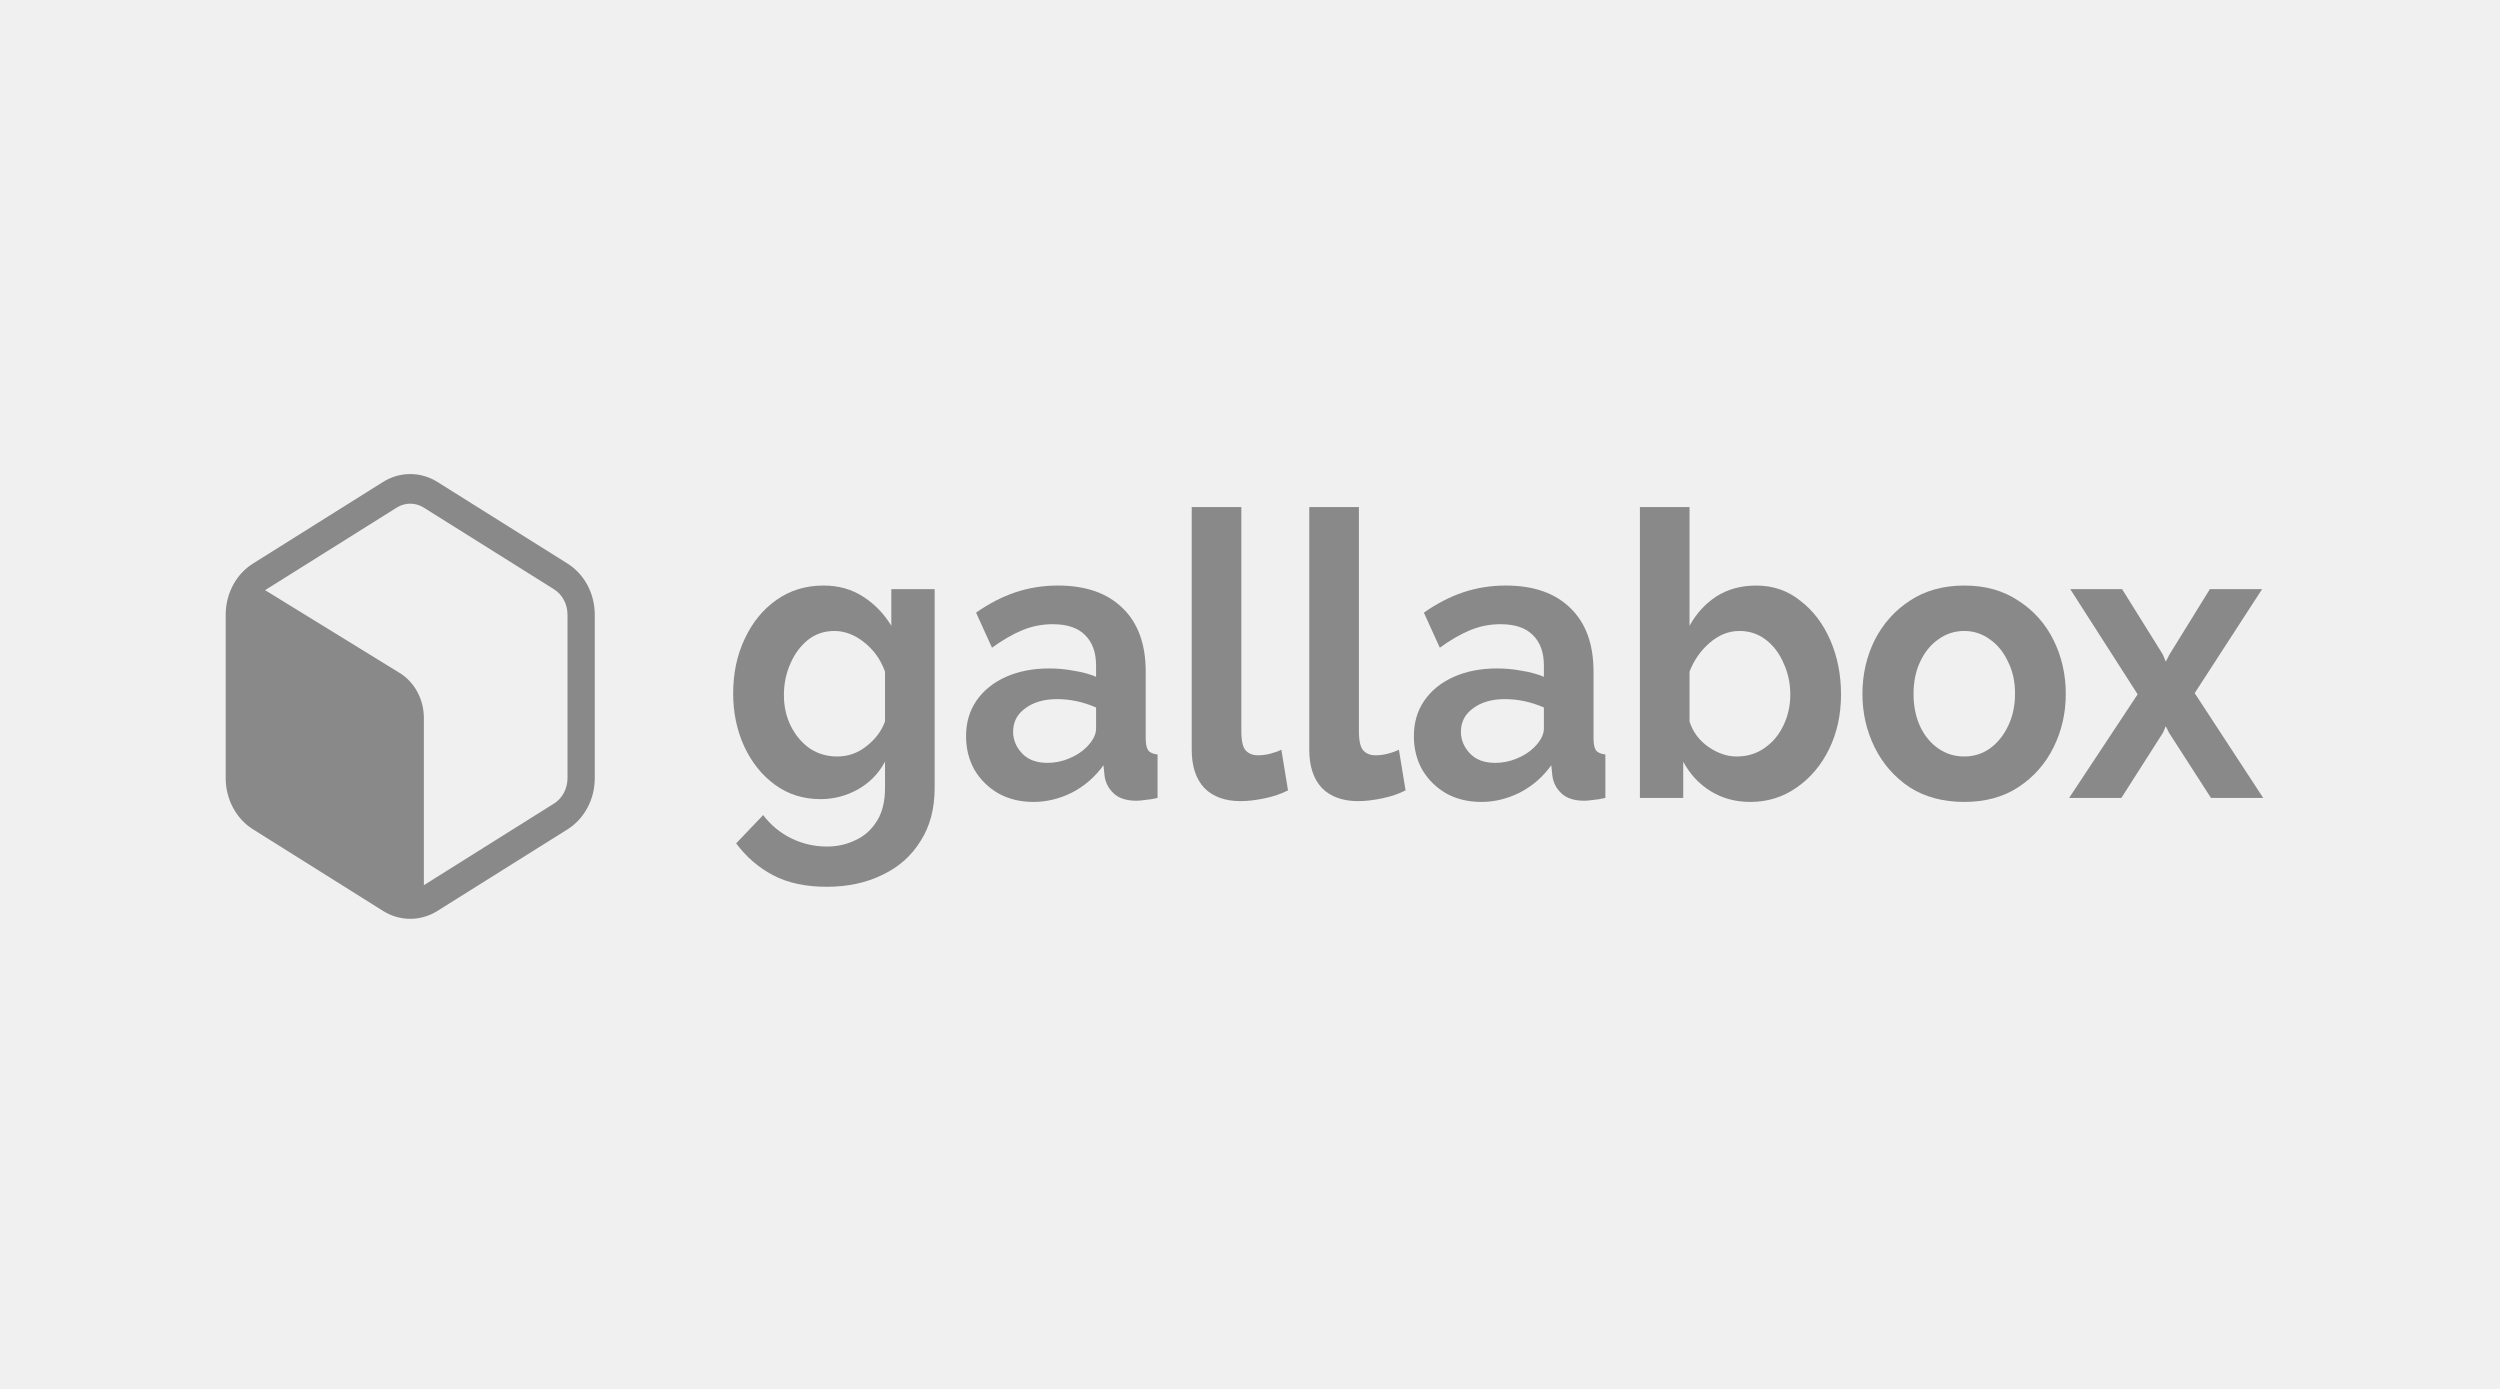
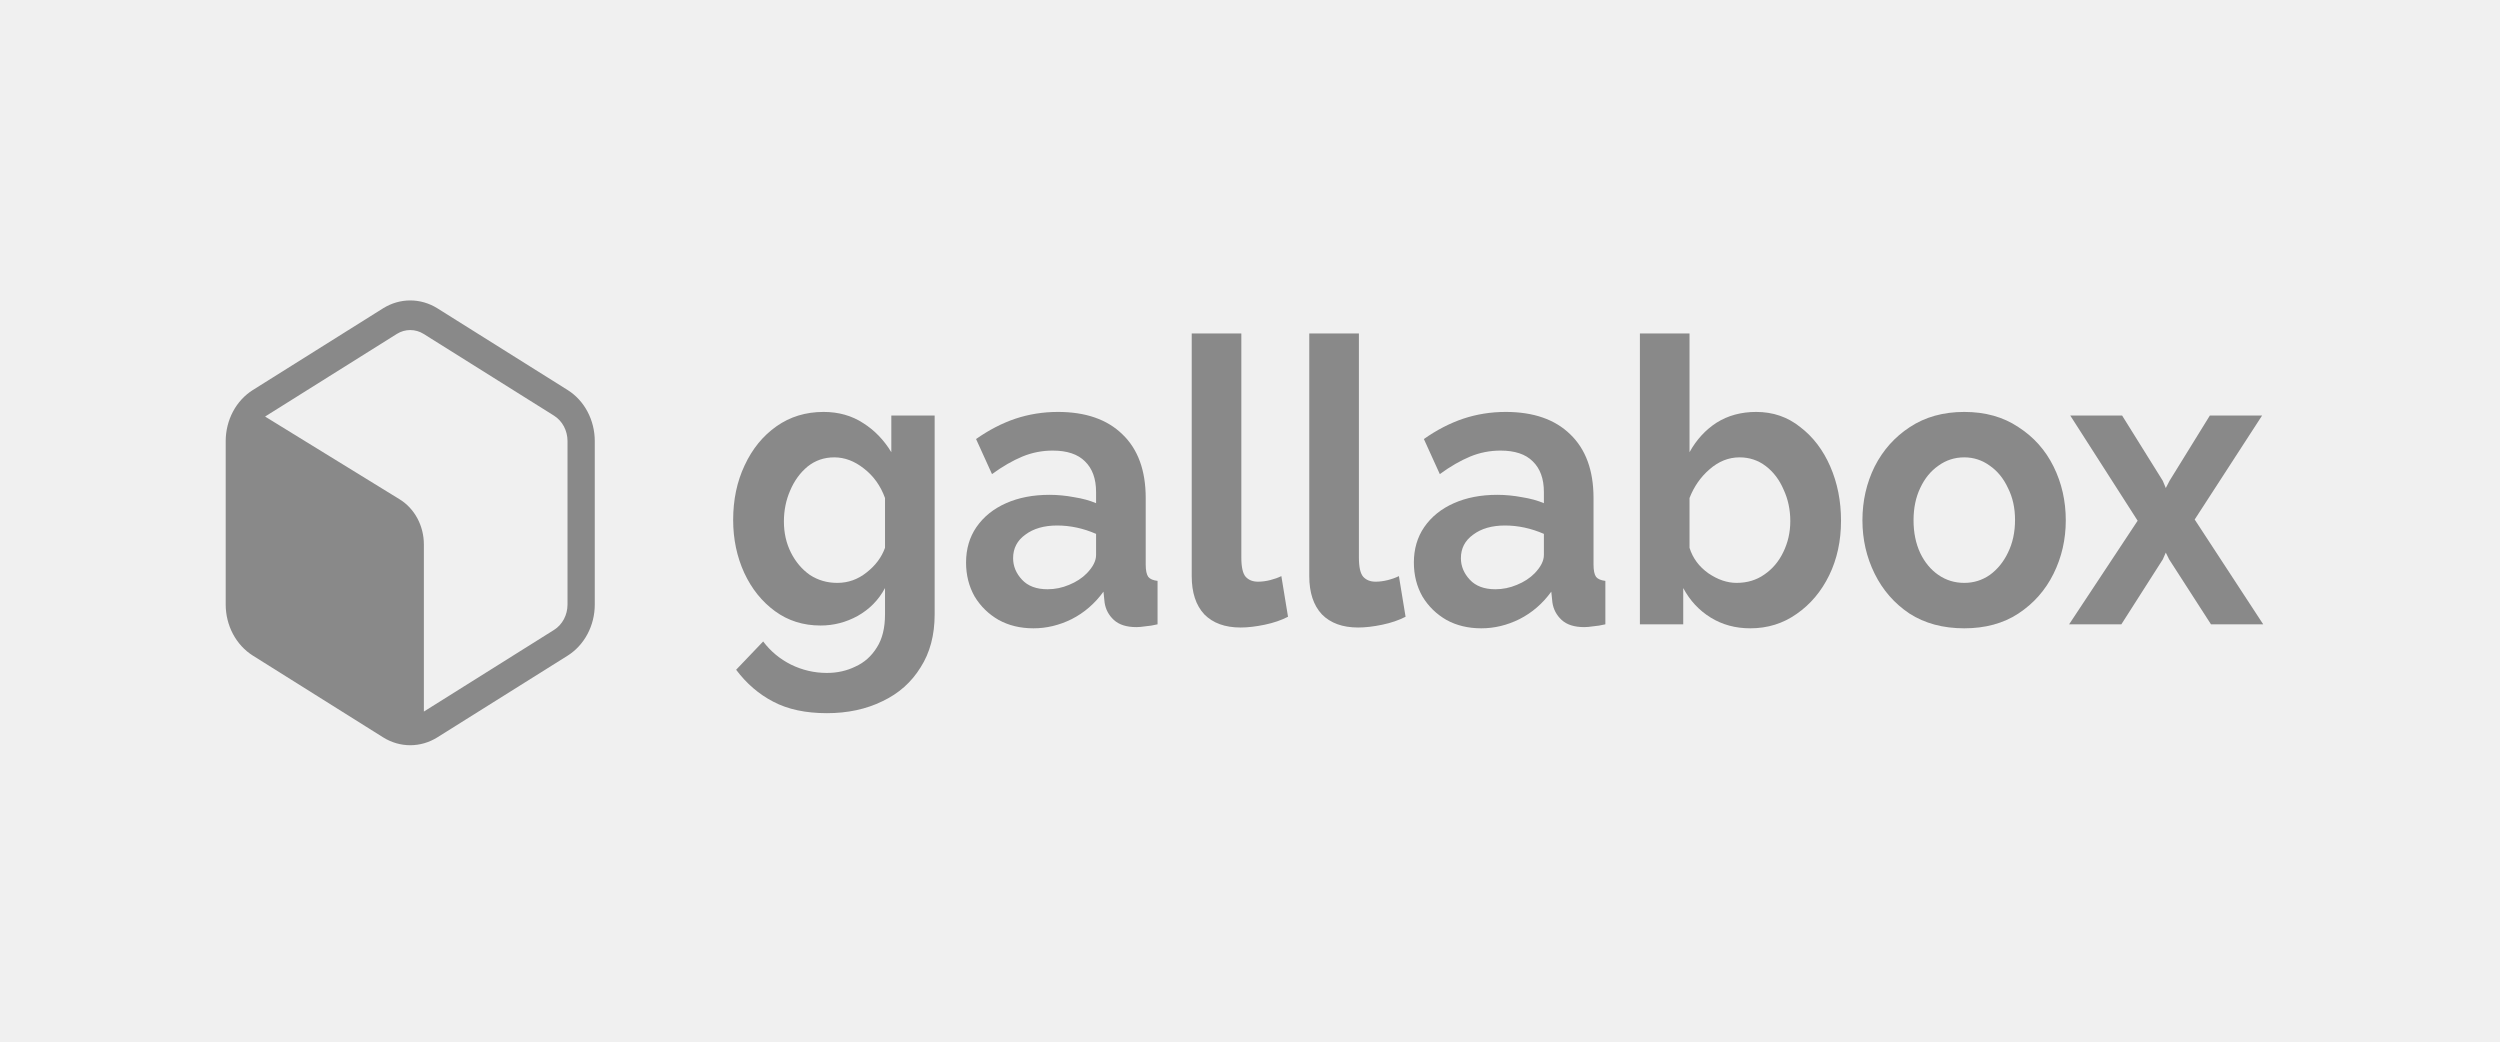
- <svg xmlns="http://www.w3.org/2000/svg" width="144" height="80" viewBox="0 0 144 80" fill="none">
-   <g clip-path="url(#clip0_1578_6034)">
-     <path d="M47.265 46.03C46.27 46.03 45.395 45.755 44.641 45.204C43.887 44.653 43.297 43.918 42.87 43C42.443 42.067 42.23 41.049 42.23 39.948C42.23 38.785 42.45 37.736 42.892 36.803C43.332 35.855 43.944 35.105 44.726 34.554C45.508 34.003 46.412 33.727 47.436 33.727C48.303 33.727 49.064 33.942 49.719 34.37C50.373 34.783 50.913 35.342 51.34 36.046V33.934H53.836V45.387C53.836 46.581 53.566 47.598 53.026 48.44C52.499 49.297 51.767 49.947 50.828 50.391C49.889 50.85 48.823 51.079 47.628 51.079C46.405 51.079 45.373 50.858 44.534 50.414C43.709 49.985 42.998 49.373 42.401 48.578L43.958 46.948C44.385 47.514 44.918 47.958 45.558 48.279C46.212 48.6 46.903 48.761 47.628 48.761C48.225 48.761 48.773 48.639 49.271 48.394C49.783 48.164 50.195 47.797 50.508 47.292C50.821 46.803 50.977 46.168 50.977 45.387V43.872C50.608 44.561 50.081 45.096 49.399 45.479C48.73 45.846 48.019 46.03 47.265 46.03ZM48.225 43.574C48.851 43.574 49.413 43.375 49.911 42.977C50.423 42.58 50.778 42.105 50.977 41.554V38.685C50.721 37.981 50.316 37.415 49.761 36.987C49.221 36.558 48.652 36.344 48.054 36.344C47.471 36.344 46.959 36.52 46.519 36.872C46.092 37.224 45.757 37.683 45.516 38.249C45.274 38.8 45.153 39.397 45.153 40.039C45.153 40.697 45.288 41.294 45.558 41.83C45.828 42.365 46.191 42.794 46.647 43.115C47.116 43.421 47.642 43.574 48.225 43.574Z" fill="#898989" />
-     <path d="M55.645 42.403C55.645 41.623 55.844 40.942 56.242 40.361C56.655 39.764 57.224 39.305 57.949 38.984C58.675 38.662 59.507 38.502 60.446 38.502C60.915 38.502 61.391 38.547 61.875 38.639C62.358 38.716 62.778 38.831 63.134 38.984V38.341C63.134 37.576 62.92 36.987 62.494 36.574C62.081 36.16 61.462 35.954 60.638 35.954C60.026 35.954 59.443 36.069 58.888 36.298C58.333 36.528 57.75 36.864 57.139 37.308L56.221 35.288C56.961 34.768 57.715 34.378 58.483 34.118C59.265 33.858 60.083 33.727 60.936 33.727C62.529 33.727 63.767 34.156 64.648 35.013C65.545 35.87 65.993 37.094 65.993 38.685V42.518C65.993 42.855 66.042 43.092 66.142 43.23C66.241 43.352 66.419 43.429 66.675 43.459V45.961C66.419 46.022 66.185 46.06 65.971 46.076C65.772 46.106 65.601 46.122 65.459 46.122C64.89 46.122 64.457 45.984 64.158 45.709C63.859 45.433 63.681 45.096 63.624 44.699L63.56 44.079C63.062 44.767 62.451 45.295 61.726 45.663C61.014 46.015 60.282 46.191 59.528 46.191C58.774 46.191 58.106 46.03 57.523 45.709C56.939 45.372 56.477 44.921 56.136 44.354C55.809 43.773 55.645 43.123 55.645 42.403ZM62.6 43.023C62.956 42.656 63.134 42.304 63.134 41.967V40.751C62.394 40.43 61.647 40.269 60.894 40.269C60.14 40.269 59.528 40.445 59.059 40.797C58.589 41.133 58.355 41.585 58.355 42.151C58.355 42.61 58.525 43.023 58.867 43.39C59.208 43.758 59.699 43.941 60.339 43.941C60.766 43.941 61.178 43.857 61.576 43.689C61.989 43.521 62.33 43.299 62.6 43.023Z" fill="#898989" />
-     <path d="M68.643 29.206H71.501V42.105C71.501 42.671 71.587 43.046 71.757 43.23C71.928 43.413 72.163 43.505 72.462 43.505C72.689 43.505 72.924 43.475 73.166 43.413C73.407 43.352 73.621 43.276 73.806 43.184L74.19 45.525C73.806 45.724 73.358 45.877 72.846 45.984C72.334 46.091 71.871 46.145 71.459 46.145C70.563 46.145 69.866 45.892 69.368 45.387C68.884 44.867 68.643 44.133 68.643 43.184V29.206Z" fill="#898989" />
-     <path d="M75.414 29.206H78.273V42.105C78.273 42.671 78.358 43.046 78.529 43.23C78.7 43.413 78.934 43.505 79.233 43.505C79.461 43.505 79.695 43.475 79.937 43.413C80.179 43.352 80.392 43.276 80.577 43.184L80.961 45.525C80.577 45.724 80.129 45.877 79.617 45.984C79.105 46.091 78.643 46.145 78.23 46.145C77.334 46.145 76.637 45.892 76.14 45.387C75.656 44.867 75.414 44.133 75.414 43.184V29.206Z" fill="#898989" />
-     <path d="M81.439 42.403C81.439 41.623 81.638 40.942 82.036 40.361C82.448 39.764 83.018 39.305 83.743 38.984C84.469 38.662 85.3 38.502 86.239 38.502C86.709 38.502 87.185 38.547 87.669 38.639C88.152 38.716 88.572 38.831 88.928 38.984V38.341C88.928 37.576 88.714 36.987 88.287 36.574C87.875 36.16 87.256 35.954 86.431 35.954C85.82 35.954 85.236 36.069 84.682 36.298C84.127 36.528 83.544 36.864 82.933 37.308L82.015 35.288C82.755 34.768 83.508 34.378 84.276 34.118C85.058 33.858 85.876 33.727 86.73 33.727C88.323 33.727 89.561 34.156 90.442 35.013C91.338 35.87 91.787 37.094 91.787 38.685V42.518C91.787 42.855 91.836 43.092 91.935 43.23C92.035 43.352 92.213 43.429 92.469 43.459V45.961C92.213 46.022 91.978 46.06 91.765 46.076C91.566 46.106 91.395 46.122 91.253 46.122C90.684 46.122 90.25 45.984 89.951 45.709C89.653 45.433 89.475 45.096 89.418 44.699L89.354 44.079C88.857 44.767 88.245 45.295 87.519 45.663C86.808 46.015 86.076 46.191 85.322 46.191C84.568 46.191 83.899 46.03 83.316 45.709C82.733 45.372 82.271 44.921 81.93 44.354C81.602 43.773 81.439 43.123 81.439 42.403ZM88.394 43.023C88.749 42.656 88.928 42.304 88.928 41.967V40.751C88.188 40.43 87.441 40.269 86.687 40.269C85.933 40.269 85.322 40.445 84.853 40.797C84.383 41.133 84.148 41.585 84.148 42.151C84.148 42.61 84.319 43.023 84.66 43.39C85.001 43.758 85.492 43.941 86.133 43.941C86.559 43.941 86.971 43.857 87.37 43.689C87.783 43.521 88.124 43.299 88.394 43.023Z" fill="#898989" />
-     <path d="M100.816 46.191C99.963 46.191 99.202 45.984 98.533 45.571C97.865 45.158 97.338 44.592 96.954 43.873V45.961H94.458V29.206H97.317V36.046C97.715 35.327 98.235 34.761 98.874 34.347C99.529 33.934 100.29 33.728 101.157 33.728C102.125 33.728 102.971 34.018 103.696 34.6C104.436 35.166 105.012 35.923 105.424 36.872C105.837 37.821 106.043 38.861 106.043 39.994C106.043 41.157 105.816 42.205 105.361 43.138C104.905 44.072 104.28 44.813 103.483 45.364C102.701 45.915 101.812 46.191 100.816 46.191ZM100.027 43.574C100.638 43.574 101.172 43.413 101.627 43.092C102.096 42.771 102.459 42.342 102.715 41.807C102.985 41.256 103.121 40.659 103.121 40.017C103.121 39.359 102.992 38.754 102.736 38.203C102.494 37.637 102.153 37.186 101.712 36.849C101.271 36.513 100.767 36.344 100.197 36.344C99.572 36.344 98.996 36.574 98.47 37.033C97.957 37.477 97.573 38.027 97.317 38.685V41.554C97.502 42.151 97.865 42.641 98.405 43.023C98.946 43.391 99.486 43.574 100.027 43.574Z" fill="#898989" />
-     <path d="M113.142 46.191C111.92 46.191 110.867 45.908 109.985 45.341C109.118 44.76 108.449 43.995 107.98 43.046C107.511 42.097 107.276 41.072 107.276 39.971C107.276 38.854 107.511 37.821 107.98 36.872C108.463 35.923 109.139 35.166 110.007 34.6C110.888 34.018 111.934 33.727 113.142 33.727C114.352 33.727 115.39 34.018 116.257 34.6C117.14 35.166 117.815 35.923 118.285 36.872C118.754 37.821 118.989 38.854 118.989 39.971C118.989 41.072 118.754 42.097 118.285 43.046C117.815 43.995 117.14 44.76 116.257 45.341C115.39 45.908 114.352 46.191 113.142 46.191ZM110.22 39.971C110.22 40.674 110.348 41.302 110.604 41.853C110.86 42.388 111.208 42.809 111.649 43.115C112.091 43.421 112.588 43.574 113.142 43.574C113.684 43.574 114.174 43.421 114.615 43.115C115.056 42.794 115.405 42.365 115.66 41.83C115.931 41.279 116.066 40.651 116.066 39.948C116.066 39.259 115.931 38.647 115.66 38.111C115.405 37.56 115.056 37.132 114.615 36.826C114.174 36.505 113.684 36.344 113.142 36.344C112.588 36.344 112.091 36.505 111.649 36.826C111.208 37.132 110.86 37.56 110.604 38.111C110.348 38.647 110.22 39.267 110.22 39.971Z" fill="#898989" />
-     <path d="M122.233 33.934L124.579 37.698L124.75 38.111L124.963 37.698L127.288 33.934H130.297L126.414 39.924L130.361 45.961H127.353L124.942 42.219L124.75 41.829L124.579 42.219L122.19 45.961H119.181L123.128 39.993L119.246 33.934H122.233Z" fill="#898989" />
-     <path d="M32.699 32.467L25.191 27.757C24.716 27.461 24.178 27.305 23.63 27.305C23.082 27.305 22.544 27.461 22.069 27.757L14.561 32.467C14.087 32.766 13.693 33.194 13.419 33.709C13.146 34.225 13.001 34.81 13 35.405V44.823C13.001 45.418 13.146 46.003 13.42 46.519C13.694 47.034 14.087 47.462 14.561 47.761L22.069 52.472C22.544 52.769 23.082 52.925 23.63 52.925C24.178 52.925 24.716 52.769 25.191 52.472L32.699 47.764C33.173 47.465 33.566 47.036 33.84 46.521C34.114 46.005 34.258 45.421 34.259 44.825V35.405C34.258 34.81 34.114 34.225 33.84 33.709C33.567 33.194 33.173 32.766 32.699 32.467ZM32.689 44.823C32.688 45.119 32.617 45.409 32.481 45.665C32.345 45.921 32.149 46.134 31.914 46.282L24.415 50.986V41.354C24.414 40.826 24.284 40.308 24.039 39.852C23.793 39.396 23.441 39.02 23.018 38.76L15.271 33.995L15.347 33.944L22.855 29.236C23.091 29.088 23.358 29.011 23.63 29.011C23.902 29.011 24.17 29.088 24.405 29.236L31.914 33.944C32.149 34.093 32.345 34.306 32.481 34.562C32.617 34.818 32.688 35.109 32.689 35.405V44.823Z" fill="#898989" />
+ <svg xmlns="http://www.w3.org/2000/svg" width="144" height="60" viewBox="0 0 144 60" fill="none">
+   <g clip-path="url(#clip0_1606_6345)">
+     <path d="M47.265 36.03C46.27 36.03 45.395 35.755 44.641 35.204C43.887 34.653 43.297 33.918 42.87 33C42.443 32.067 42.23 31.049 42.23 29.948C42.23 28.785 42.45 27.736 42.892 26.803C43.332 25.855 43.944 25.105 44.726 24.554C45.508 24.003 46.412 23.727 47.436 23.727C48.303 23.727 49.064 23.942 49.719 24.37C50.373 24.783 50.913 25.342 51.34 26.046V23.934H53.836V35.387C53.836 36.581 53.566 37.598 53.026 38.44C52.499 39.297 51.767 39.947 50.828 40.391C49.889 40.85 48.823 41.079 47.628 41.079C46.405 41.079 45.373 40.858 44.534 40.414C43.709 39.985 42.998 39.373 42.401 38.578L43.958 36.948C44.385 37.514 44.918 37.958 45.558 38.279C46.212 38.6 46.903 38.761 47.628 38.761C48.225 38.761 48.773 38.639 49.271 38.394C49.783 38.164 50.195 37.797 50.508 37.292C50.821 36.803 50.977 36.168 50.977 35.387V33.872C50.608 34.561 50.081 35.096 49.399 35.479C48.73 35.846 48.019 36.03 47.265 36.03ZM48.225 33.574C48.851 33.574 49.413 33.375 49.911 32.977C50.423 32.58 50.778 32.105 50.977 31.554V28.685C50.721 27.981 50.316 27.415 49.761 26.987C49.221 26.558 48.652 26.344 48.054 26.344C47.471 26.344 46.959 26.52 46.519 26.872C46.092 27.224 45.757 27.683 45.516 28.249C45.274 28.8 45.153 29.397 45.153 30.039C45.153 30.697 45.288 31.294 45.558 31.83C45.828 32.365 46.191 32.794 46.647 33.115C47.116 33.421 47.642 33.574 48.225 33.574Z" fill="#898989" />
+     <path d="M55.645 32.403C55.645 31.623 55.844 30.942 56.242 30.361C56.655 29.764 57.224 29.305 57.949 28.984C58.675 28.662 59.507 28.502 60.446 28.502C60.915 28.502 61.391 28.547 61.875 28.639C62.358 28.716 62.778 28.831 63.134 28.984V28.341C63.134 27.576 62.92 26.987 62.494 26.574C62.081 26.16 61.462 25.954 60.638 25.954C60.026 25.954 59.443 26.069 58.888 26.298C58.333 26.528 57.75 26.864 57.139 27.308L56.221 25.288C56.961 24.768 57.715 24.378 58.483 24.118C59.265 23.858 60.083 23.727 60.936 23.727C62.529 23.727 63.767 24.156 64.648 25.013C65.545 25.87 65.993 27.094 65.993 28.685V32.518C65.993 32.855 66.042 33.092 66.142 33.23C66.241 33.352 66.419 33.429 66.675 33.459V35.961C66.419 36.022 66.185 36.06 65.971 36.076C65.772 36.106 65.601 36.122 65.459 36.122C64.89 36.122 64.457 35.984 64.158 35.709C63.859 35.433 63.681 35.096 63.624 34.699L63.56 34.079C63.062 34.767 62.451 35.295 61.726 35.663C61.014 36.015 60.282 36.191 59.528 36.191C58.774 36.191 58.106 36.03 57.523 35.709C56.939 35.372 56.477 34.921 56.136 34.354C55.809 33.773 55.645 33.123 55.645 32.403ZM62.6 33.023C62.956 32.656 63.134 32.304 63.134 31.967V30.751C62.394 30.43 61.647 30.269 60.894 30.269C60.14 30.269 59.528 30.445 59.059 30.797C58.589 31.134 58.355 31.585 58.355 32.151C58.355 32.61 58.525 33.023 58.867 33.39C59.208 33.758 59.699 33.941 60.339 33.941C60.766 33.941 61.178 33.857 61.576 33.689C61.989 33.521 62.33 33.299 62.6 33.023Z" fill="#898989" />
+     <path d="M68.643 19.206H71.501V32.105C71.501 32.671 71.587 33.046 71.757 33.23C71.928 33.413 72.163 33.505 72.462 33.505C72.689 33.505 72.924 33.474 73.166 33.413C73.407 33.352 73.621 33.276 73.806 33.184L74.19 35.525C73.806 35.724 73.358 35.877 72.846 35.984C72.334 36.091 71.871 36.145 71.459 36.145C70.563 36.145 69.866 35.892 69.368 35.387C68.884 34.867 68.643 34.132 68.643 33.184V19.206Z" fill="#898989" />
+     <path d="M75.414 19.206H78.273V32.105C78.273 32.671 78.358 33.046 78.529 33.23C78.7 33.413 78.934 33.505 79.233 33.505C79.461 33.505 79.695 33.474 79.937 33.413C80.179 33.352 80.392 33.276 80.577 33.184L80.961 35.525C80.577 35.724 80.129 35.877 79.617 35.984C79.105 36.091 78.643 36.145 78.23 36.145C77.334 36.145 76.637 35.892 76.14 35.387C75.656 34.867 75.414 34.132 75.414 33.184V19.206Z" fill="#898989" />
+     <path d="M81.439 32.403C81.439 31.623 81.638 30.942 82.036 30.361C82.448 29.764 83.018 29.305 83.743 28.984C84.469 28.662 85.3 28.502 86.239 28.502C86.709 28.502 87.185 28.547 87.669 28.639C88.152 28.716 88.572 28.831 88.928 28.984V28.341C88.928 27.576 88.714 26.987 88.287 26.574C87.875 26.16 87.256 25.954 86.431 25.954C85.82 25.954 85.236 26.069 84.682 26.298C84.127 26.528 83.544 26.864 82.933 27.308L82.015 25.288C82.755 24.768 83.508 24.378 84.276 24.118C85.058 23.858 85.876 23.727 86.73 23.727C88.323 23.727 89.561 24.156 90.442 25.013C91.338 25.87 91.787 27.094 91.787 28.685V32.518C91.787 32.855 91.836 33.092 91.935 33.23C92.035 33.352 92.213 33.429 92.469 33.459V35.961C92.213 36.022 91.978 36.06 91.765 36.076C91.566 36.106 91.395 36.122 91.253 36.122C90.684 36.122 90.25 35.984 89.951 35.709C89.653 35.433 89.475 35.096 89.418 34.699L89.354 34.079C88.857 34.767 88.245 35.295 87.519 35.663C86.808 36.015 86.076 36.191 85.322 36.191C84.568 36.191 83.899 36.03 83.316 35.709C82.733 35.372 82.271 34.921 81.93 34.354C81.602 33.773 81.439 33.123 81.439 32.403ZM88.394 33.023C88.749 32.656 88.928 32.304 88.928 31.967V30.751C88.188 30.43 87.441 30.269 86.687 30.269C85.933 30.269 85.322 30.445 84.853 30.797C84.383 31.134 84.148 31.585 84.148 32.151C84.148 32.61 84.319 33.023 84.66 33.39C85.001 33.758 85.492 33.941 86.133 33.941C86.559 33.941 86.971 33.857 87.37 33.689C87.783 33.521 88.124 33.299 88.394 33.023Z" fill="#898989" />
+     <path d="M100.816 36.191C99.963 36.191 99.202 35.984 98.533 35.571C97.865 35.158 97.338 34.591 96.954 33.872V35.961H94.458V19.206H97.317V26.046C97.715 25.326 98.235 24.76 98.874 24.347C99.529 23.934 100.29 23.727 101.157 23.727C102.125 23.727 102.971 24.018 103.696 24.6C104.436 25.166 105.012 25.923 105.424 26.872C105.837 27.82 106.043 28.861 106.043 29.993C106.043 31.156 105.816 32.204 105.361 33.138C104.905 34.071 104.28 34.813 103.483 35.364C102.701 35.915 101.812 36.191 100.816 36.191ZM100.027 33.574C100.638 33.574 101.172 33.413 101.627 33.092C102.096 32.771 102.459 32.342 102.715 31.807C102.985 31.256 103.121 30.659 103.121 30.016C103.121 29.358 102.992 28.754 102.736 28.203C102.494 27.637 102.153 27.186 101.712 26.849C101.271 26.512 100.767 26.344 100.197 26.344C99.572 26.344 98.996 26.573 98.47 27.032C97.957 27.476 97.573 28.027 97.317 28.685V31.554C97.502 32.151 97.865 32.64 98.405 33.023C98.946 33.39 99.486 33.574 100.027 33.574Z" fill="#898989" />
+     <path d="M113.142 36.191C111.92 36.191 110.867 35.908 109.985 35.341C109.118 34.76 108.449 33.995 107.98 33.046C107.511 32.097 107.276 31.072 107.276 29.971C107.276 28.854 107.511 27.821 107.98 26.872C108.463 25.923 109.139 25.166 110.007 24.6C110.888 24.018 111.934 23.727 113.142 23.727C114.352 23.727 115.39 24.018 116.257 24.6C117.14 25.166 117.815 25.923 118.285 26.872C118.754 27.821 118.989 28.854 118.989 29.971C118.989 31.072 118.754 32.097 118.285 33.046C117.815 33.995 117.14 34.76 116.257 35.341C115.39 35.908 114.352 36.191 113.142 36.191ZM110.22 29.971C110.22 30.674 110.348 31.302 110.604 31.853C110.86 32.388 111.208 32.809 111.649 33.115C112.091 33.421 112.588 33.574 113.142 33.574C113.684 33.574 114.174 33.421 114.615 33.115C115.056 32.794 115.405 32.365 115.66 31.83C115.931 31.279 116.066 30.651 116.066 29.948C116.066 29.259 115.931 28.647 115.66 28.111C115.405 27.561 115.056 27.132 114.615 26.826C114.174 26.505 113.684 26.344 113.142 26.344C112.588 26.344 112.091 26.505 111.649 26.826C111.208 27.132 110.86 27.561 110.604 28.111C110.348 28.647 110.22 29.267 110.22 29.971Z" fill="#898989" />
+     <path d="M122.233 23.934L124.579 27.698L124.75 28.111L124.963 27.698L127.288 23.934H130.297L126.414 29.924L130.361 35.961H127.353L124.942 32.219L124.75 31.829L124.579 32.219L122.19 35.961H119.181L123.128 29.993L119.246 23.934H122.233Z" fill="#898989" />
+     <path d="M32.699 22.467L25.191 17.757C24.716 17.461 24.178 17.305 23.63 17.305C23.082 17.305 22.544 17.461 22.069 17.757L14.561 22.467C14.087 22.765 13.693 23.194 13.419 23.709C13.146 24.225 13.001 24.81 13 25.405V34.823C13.001 35.418 13.146 36.003 13.42 36.519C13.694 37.034 14.087 37.462 14.561 37.761L22.069 42.472C22.544 42.769 23.082 42.925 23.63 42.925C24.178 42.925 24.716 42.769 25.191 42.472L32.699 37.764C33.173 37.465 33.566 37.036 33.84 36.521C34.114 36.005 34.258 35.421 34.259 34.825V25.405C34.258 24.81 34.114 24.225 33.84 23.709C33.567 23.194 33.173 22.765 32.699 22.467ZM32.689 34.823C32.688 35.119 32.617 35.409 32.481 35.665C32.345 35.921 32.149 36.134 31.914 36.282L24.415 40.986V31.354C24.414 30.826 24.284 30.308 24.039 29.852C23.793 29.396 23.441 29.02 23.018 28.76L15.271 23.995L15.347 23.944L22.855 19.236C23.091 19.088 23.358 19.011 23.63 19.011C23.902 19.011 24.17 19.088 24.405 19.236L31.914 23.944C32.149 24.093 32.345 24.306 32.481 24.562C32.617 24.818 32.688 25.109 32.689 25.405V34.823Z" fill="#898989" />
  </g>
  <defs>
-     <clipPath id="clip0_1578_6034">
-       <rect width="118" height="26" fill="white" transform="translate(13 27)" />
+     <clipPath id="clip0_1606_6345">
+       <rect width="118" height="26" fill="white" transform="translate(13 17)" />
    </clipPath>
  </defs>
</svg>
